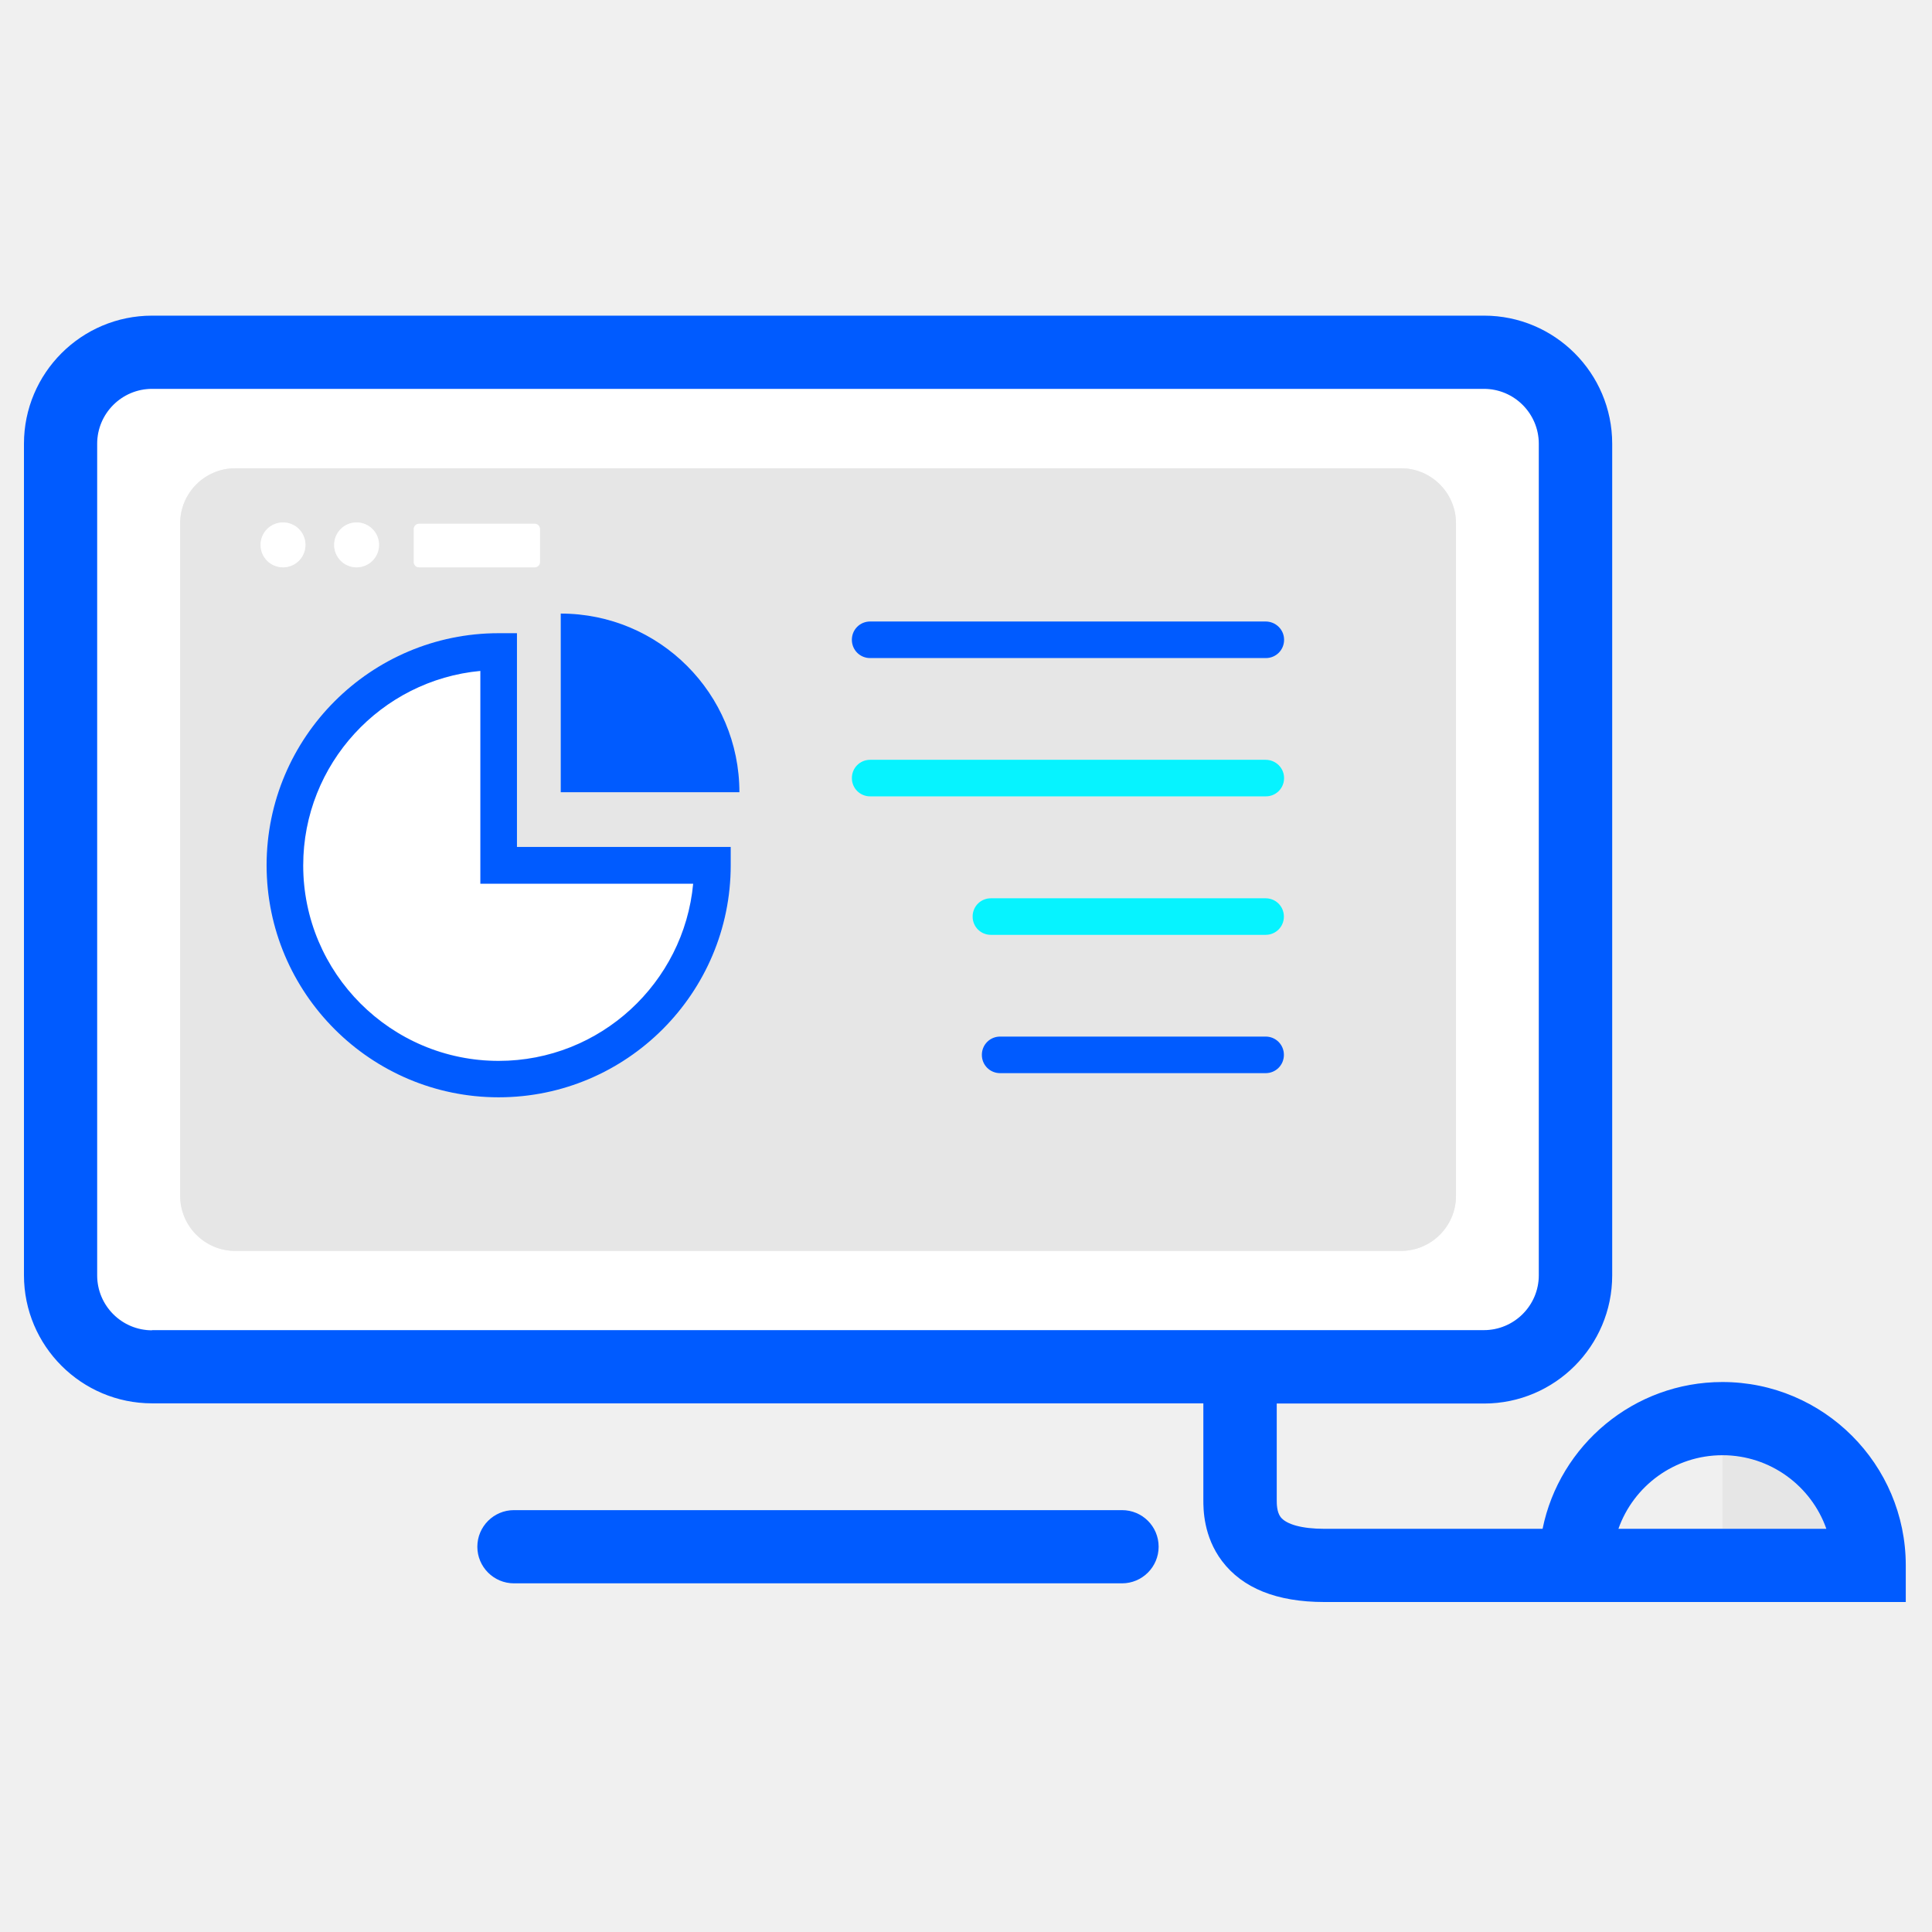
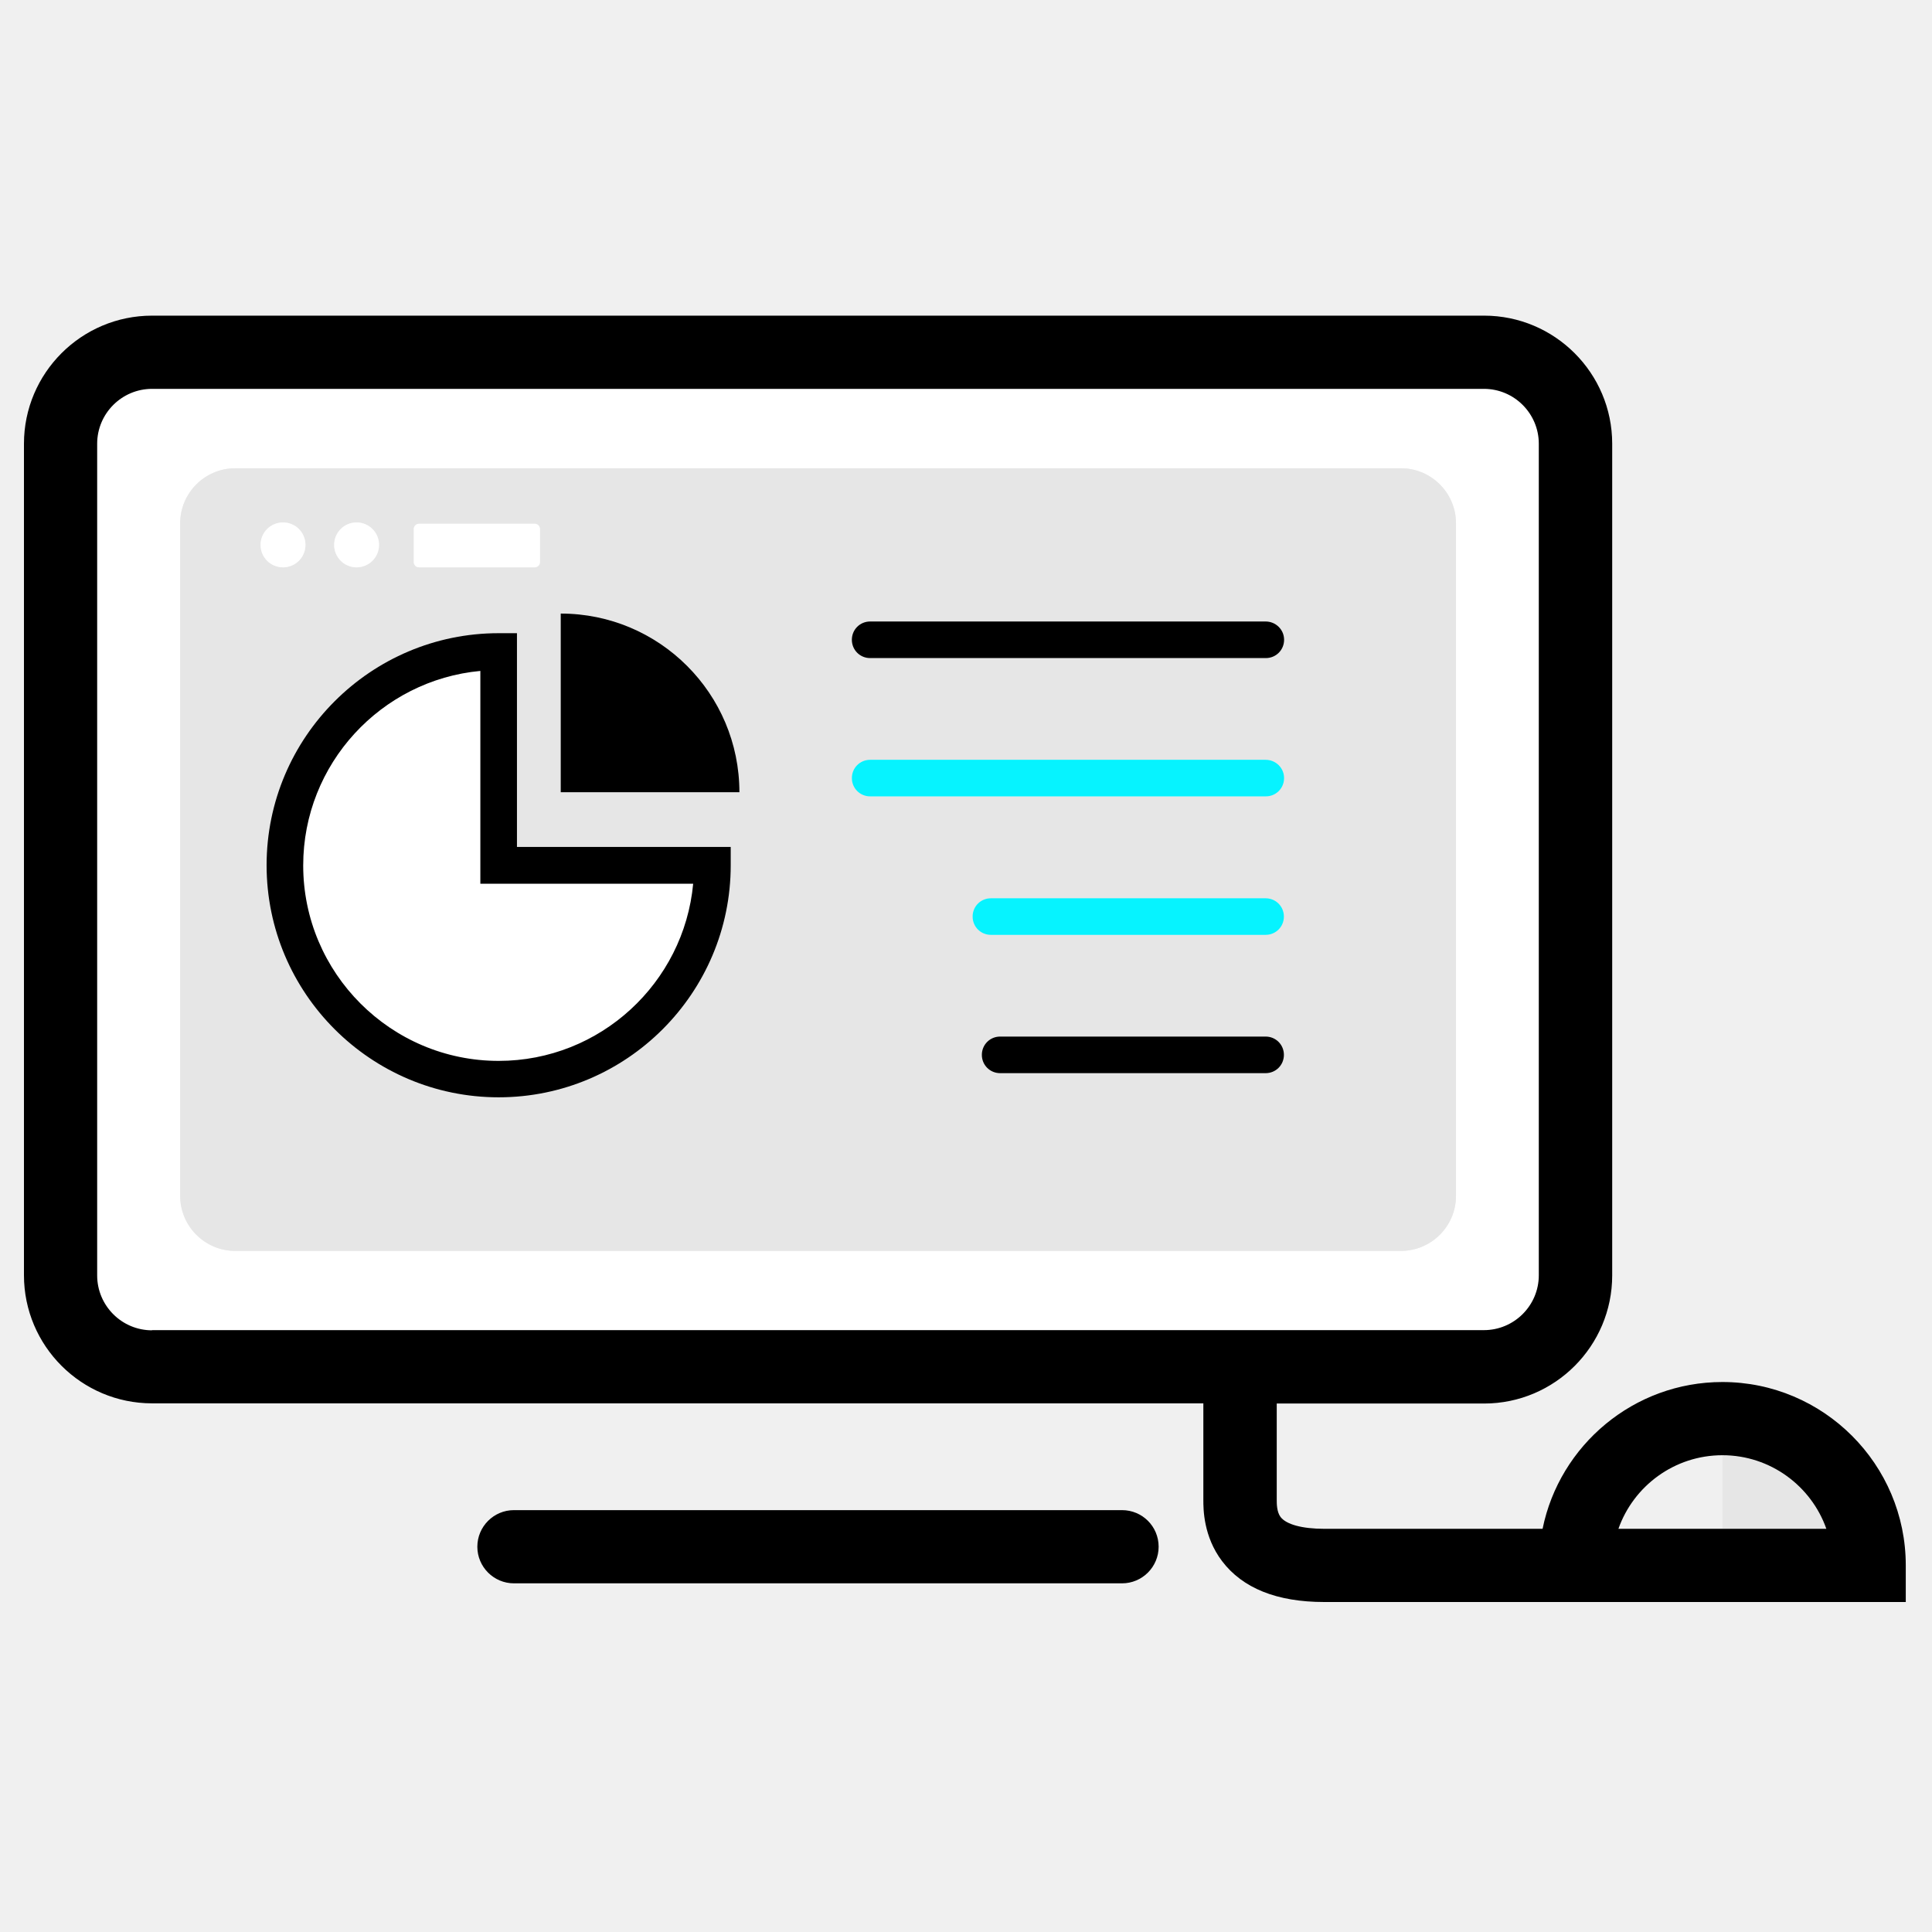
<svg xmlns="http://www.w3.org/2000/svg" width="800px" height="800px" viewBox="0 0 1024 1024" class="icon" version="1.1">
-   <path d="M594.7 800.4H272.4c-10.7 0-19.4 8.7-19.4 19.4s8.7 19.4 19.4 19.4h322.3c10.7 0 19.4-8.7 19.4-19.4 0-10.8-8.7-19.4-19.4-19.4z" fill="#005BFF" />
+   <path d="M594.7 800.4H272.4c-10.7 0-19.4 8.7-19.4 19.4s8.7 19.4 19.4 19.4h322.3c10.7 0 19.4-8.7 19.4-19.4 0-10.8-8.7-19.4-19.4-19.4z" fill="black" />
  <path d="M912.9 771.4v39H968c-8.1-22.7-29.7-39-55.1-39z" fill="#E6E6E6" />
  <path d="M815.6 675.9V235.2c0-16.1-13.1-29.1-29.1-29.1H80.6c-16.1 0-29.1 13.1-29.1 29.1v440.7c0 16.1 13.1 29.1 29.1 29.1h705.9c16.1 0.1 29.1-13 29.1-29.1z m-43.9-42c0 16-13.1 29.1-29.1 29.1h-618c-16 0-29.1-13.1-29.1-29.1V277.3c0-16 13.1-29.1 29.1-29.1h618c16 0 29.1 13.1 29.1 29.1v356.6z" fill="#FFFFFF" />
  <path d="M742.6 248.2h-618c-16 0-29.1 13.1-29.1 29.1v356.6c0 16 13.1 29.1 29.1 29.1h618c16 0 29.1-13.1 29.1-29.1V277.3c0-16-13.1-29.1-29.1-29.1z m-523.3 32.2c0-1.6 1.3-2.8 2.8-2.8h61.3c1.6 0 2.8 1.3 2.8 2.8v17.5c0 1.6-1.3 2.8-2.8 2.8h-61.3c-1.6 0-2.8-1.3-2.8-2.8v-17.5z m-30.3-3.5c6.6 0 11.9 5.3 11.9 11.9s-5.3 11.9-11.9 11.9c-6.6 0-11.9-5.3-11.9-11.9s5.4-11.9 11.9-11.9z m-39 0c6.6 0 11.9 5.3 11.9 11.9s-5.3 11.9-11.9 11.9c-6.6 0-11.9-5.3-11.9-11.9s5.3-11.9 11.9-11.9z m237.3 181.7c0 67.8-55.2 123-123 123s-123-55.2-123-123 55.2-123 123-123h9.7v113.3h113.3v9.7z m-90.1-38.7v-94.7c52.3 0 94.7 42.4 94.7 94.7h-94.7z m373.6 148.9H530.1c-5.4 0-9.7-4.3-9.7-9.7 0-5.4 4.3-9.7 9.7-9.7h140.7c5.4 0 9.7 4.3 9.7 9.7 0 5.3-4.3 9.7-9.7 9.7z m0-73.3H525.2c-5.4 0-9.7-4.3-9.7-9.7s4.3-9.7 9.7-9.7h145.6c5.4 0 9.7 4.3 9.7 9.7s-4.3 9.7-9.7 9.7z m0-73.4H461.2c-5.4 0-9.7-4.3-9.7-9.7s4.3-9.7 9.7-9.7h209.7c5.4 0 9.7 4.3 9.7 9.7s-4.4 9.7-9.8 9.7z m0-73.3H461.2c-5.4 0-9.7-4.3-9.7-9.7s4.3-9.7 9.7-9.7h209.7c5.4 0 9.7 4.3 9.7 9.7s-4.4 9.7-9.8 9.7z" fill="#E6E6E6" />
  <path d="M254.6 355.5c-52.6 4.9-93.9 49.3-93.9 103.1 0 57.1 46.5 103.6 103.6 103.6 53.8 0 98.2-41.3 103.1-93.9H254.6V355.5z" fill="#FFFFFF" />
-   <path d="M274 335.6h-9.7c-67.8 0-123 55.2-123 123s55.2 123 123 123 123-55.2 123-123v-9.7H274V335.6z m93.4 132.8c-4.9 52.6-49.3 93.9-103.1 93.9-57.1 0-103.6-46.5-103.6-103.6 0-53.8 41.3-98.2 93.9-103.1v112.8h112.8z" fill="#005BFF" />
-   <path d="M297.2 325.2v94.7h94.7c0-52.3-42.4-94.7-94.7-94.7z" fill="#005BFF" />
+   <path d="M274 335.6h-9.7c-67.8 0-123 55.2-123 123s55.2 123 123 123 123-55.2 123-123v-9.7H274V335.6z m93.4 132.8c-4.9 52.6-49.3 93.9-103.1 93.9-57.1 0-103.6-46.5-103.6-103.6 0-53.8 41.3-98.2 93.9-103.1v112.8h112.8z" fill="black" />
+   <path d="M297.2 325.2v94.7h94.7c0-52.3-42.4-94.7-94.7-94.7z" fill="black" />
  <path d="M150 288.8m-11.9 0a11.9 11.9 0 1 0 23.8 0 11.9 11.9 0 1 0-23.8 0Z" fill="#FFFFFF" />
  <path d="M189 288.8m-11.9 0a11.9 11.9 0 1 0 23.8 0 11.9 11.9 0 1 0-23.8 0Z" fill="#FFFFFF" />
  <path d="M222.1 300.7h61.3c1.6 0 2.8-1.3 2.8-2.8v-17.5c0-1.6-1.3-2.8-2.8-2.8h-61.3c-1.6 0-2.8 1.3-2.8 2.8v17.5c0 1.6 1.3 2.8 2.8 2.8z" fill="#FFFFFF" />
-   <path d="M912.9 732.5c-47 0-86.3 33.5-95.3 77.8H701.9c-11.7 0-20.2-2.3-23.2-6.3-2-2.7-2-7-2-9v-51.1h109.9c37.5 0 67.9-30.5 67.9-67.9V235.2c0-37.5-30.5-67.9-67.9-67.9h-706c-37.5 0-67.9 30.5-67.9 67.9v440.7c0 37.5 30.5 67.9 67.9 67.9h557.2V795c0 4.8 0 19.3 9.9 32.4 10.9 14.4 29.1 21.7 54.2 21.7h308.2v-19.4c0-53.6-43.6-97.2-97.2-97.2zM80.6 705.1c-16.1 0-29.1-13.1-29.1-29.1V235.2c0-16.1 13.1-29.1 29.1-29.1h705.9c16.1 0 29.1 13.1 29.1 29.1v440.7c0 16.1-13.1 29.1-29.1 29.1H80.6z m832.3 105.2h-55.1c8-22.7 29.7-39 55.1-39s47.1 16.3 55.1 39h-55.1z" fill="#005BFF" />
-   <path d="M670.8 329.4H461.2c-5.4 0-9.7 4.3-9.7 9.7s4.3 9.7 9.7 9.7h209.7c5.4 0 9.7-4.3 9.7-9.7s-4.4-9.7-9.8-9.7z" fill="#005BFF" />
+   <path d="M912.9 732.5c-47 0-86.3 33.5-95.3 77.8H701.9c-11.7 0-20.2-2.3-23.2-6.3-2-2.7-2-7-2-9v-51.1h109.9c37.5 0 67.9-30.5 67.9-67.9V235.2c0-37.5-30.5-67.9-67.9-67.9h-706c-37.5 0-67.9 30.5-67.9 67.9v440.7c0 37.5 30.5 67.9 67.9 67.9h557.2V795c0 4.8 0 19.3 9.9 32.4 10.9 14.4 29.1 21.7 54.2 21.7h308.2v-19.4c0-53.6-43.6-97.2-97.2-97.2zM80.6 705.1c-16.1 0-29.1-13.1-29.1-29.1V235.2c0-16.1 13.1-29.1 29.1-29.1h705.9c16.1 0 29.1 13.1 29.1 29.1v440.7c0 16.1-13.1 29.1-29.1 29.1H80.6z m832.3 105.2h-55.1c8-22.7 29.7-39 55.1-39s47.1 16.3 55.1 39h-55.1z" fill="black" />
+   <path d="M670.8 329.4H461.2c-5.4 0-9.7 4.3-9.7 9.7s4.3 9.7 9.7 9.7h209.7c5.4 0 9.7-4.3 9.7-9.7s-4.4-9.7-9.8-9.7z" fill="black" />
  <path d="M670.8 402.7H461.2c-5.4 0-9.7 4.3-9.7 9.7s4.3 9.7 9.7 9.7h209.7c5.4 0 9.7-4.3 9.7-9.7s-4.4-9.7-9.8-9.7zM670.8 476.1H525.2c-5.4 0-9.7 4.3-9.7 9.7s4.3 9.7 9.7 9.7h145.6c5.4 0 9.7-4.3 9.7-9.7s-4.3-9.7-9.7-9.7z" fill="#06F3FF" />
-   <path d="M670.8 549.4H530.1c-5.4 0-9.7 4.3-9.7 9.7 0 5.4 4.3 9.7 9.7 9.7h140.7c5.4 0 9.7-4.3 9.7-9.7 0-5.4-4.3-9.7-9.7-9.7z" fill="#005BFF" />
+   <path d="M670.8 549.4H530.1c-5.4 0-9.7 4.3-9.7 9.7 0 5.4 4.3 9.7 9.7 9.7h140.7c5.4 0 9.7-4.3 9.7-9.7 0-5.4-4.3-9.7-9.7-9.7z" fill="black" />
</svg>
